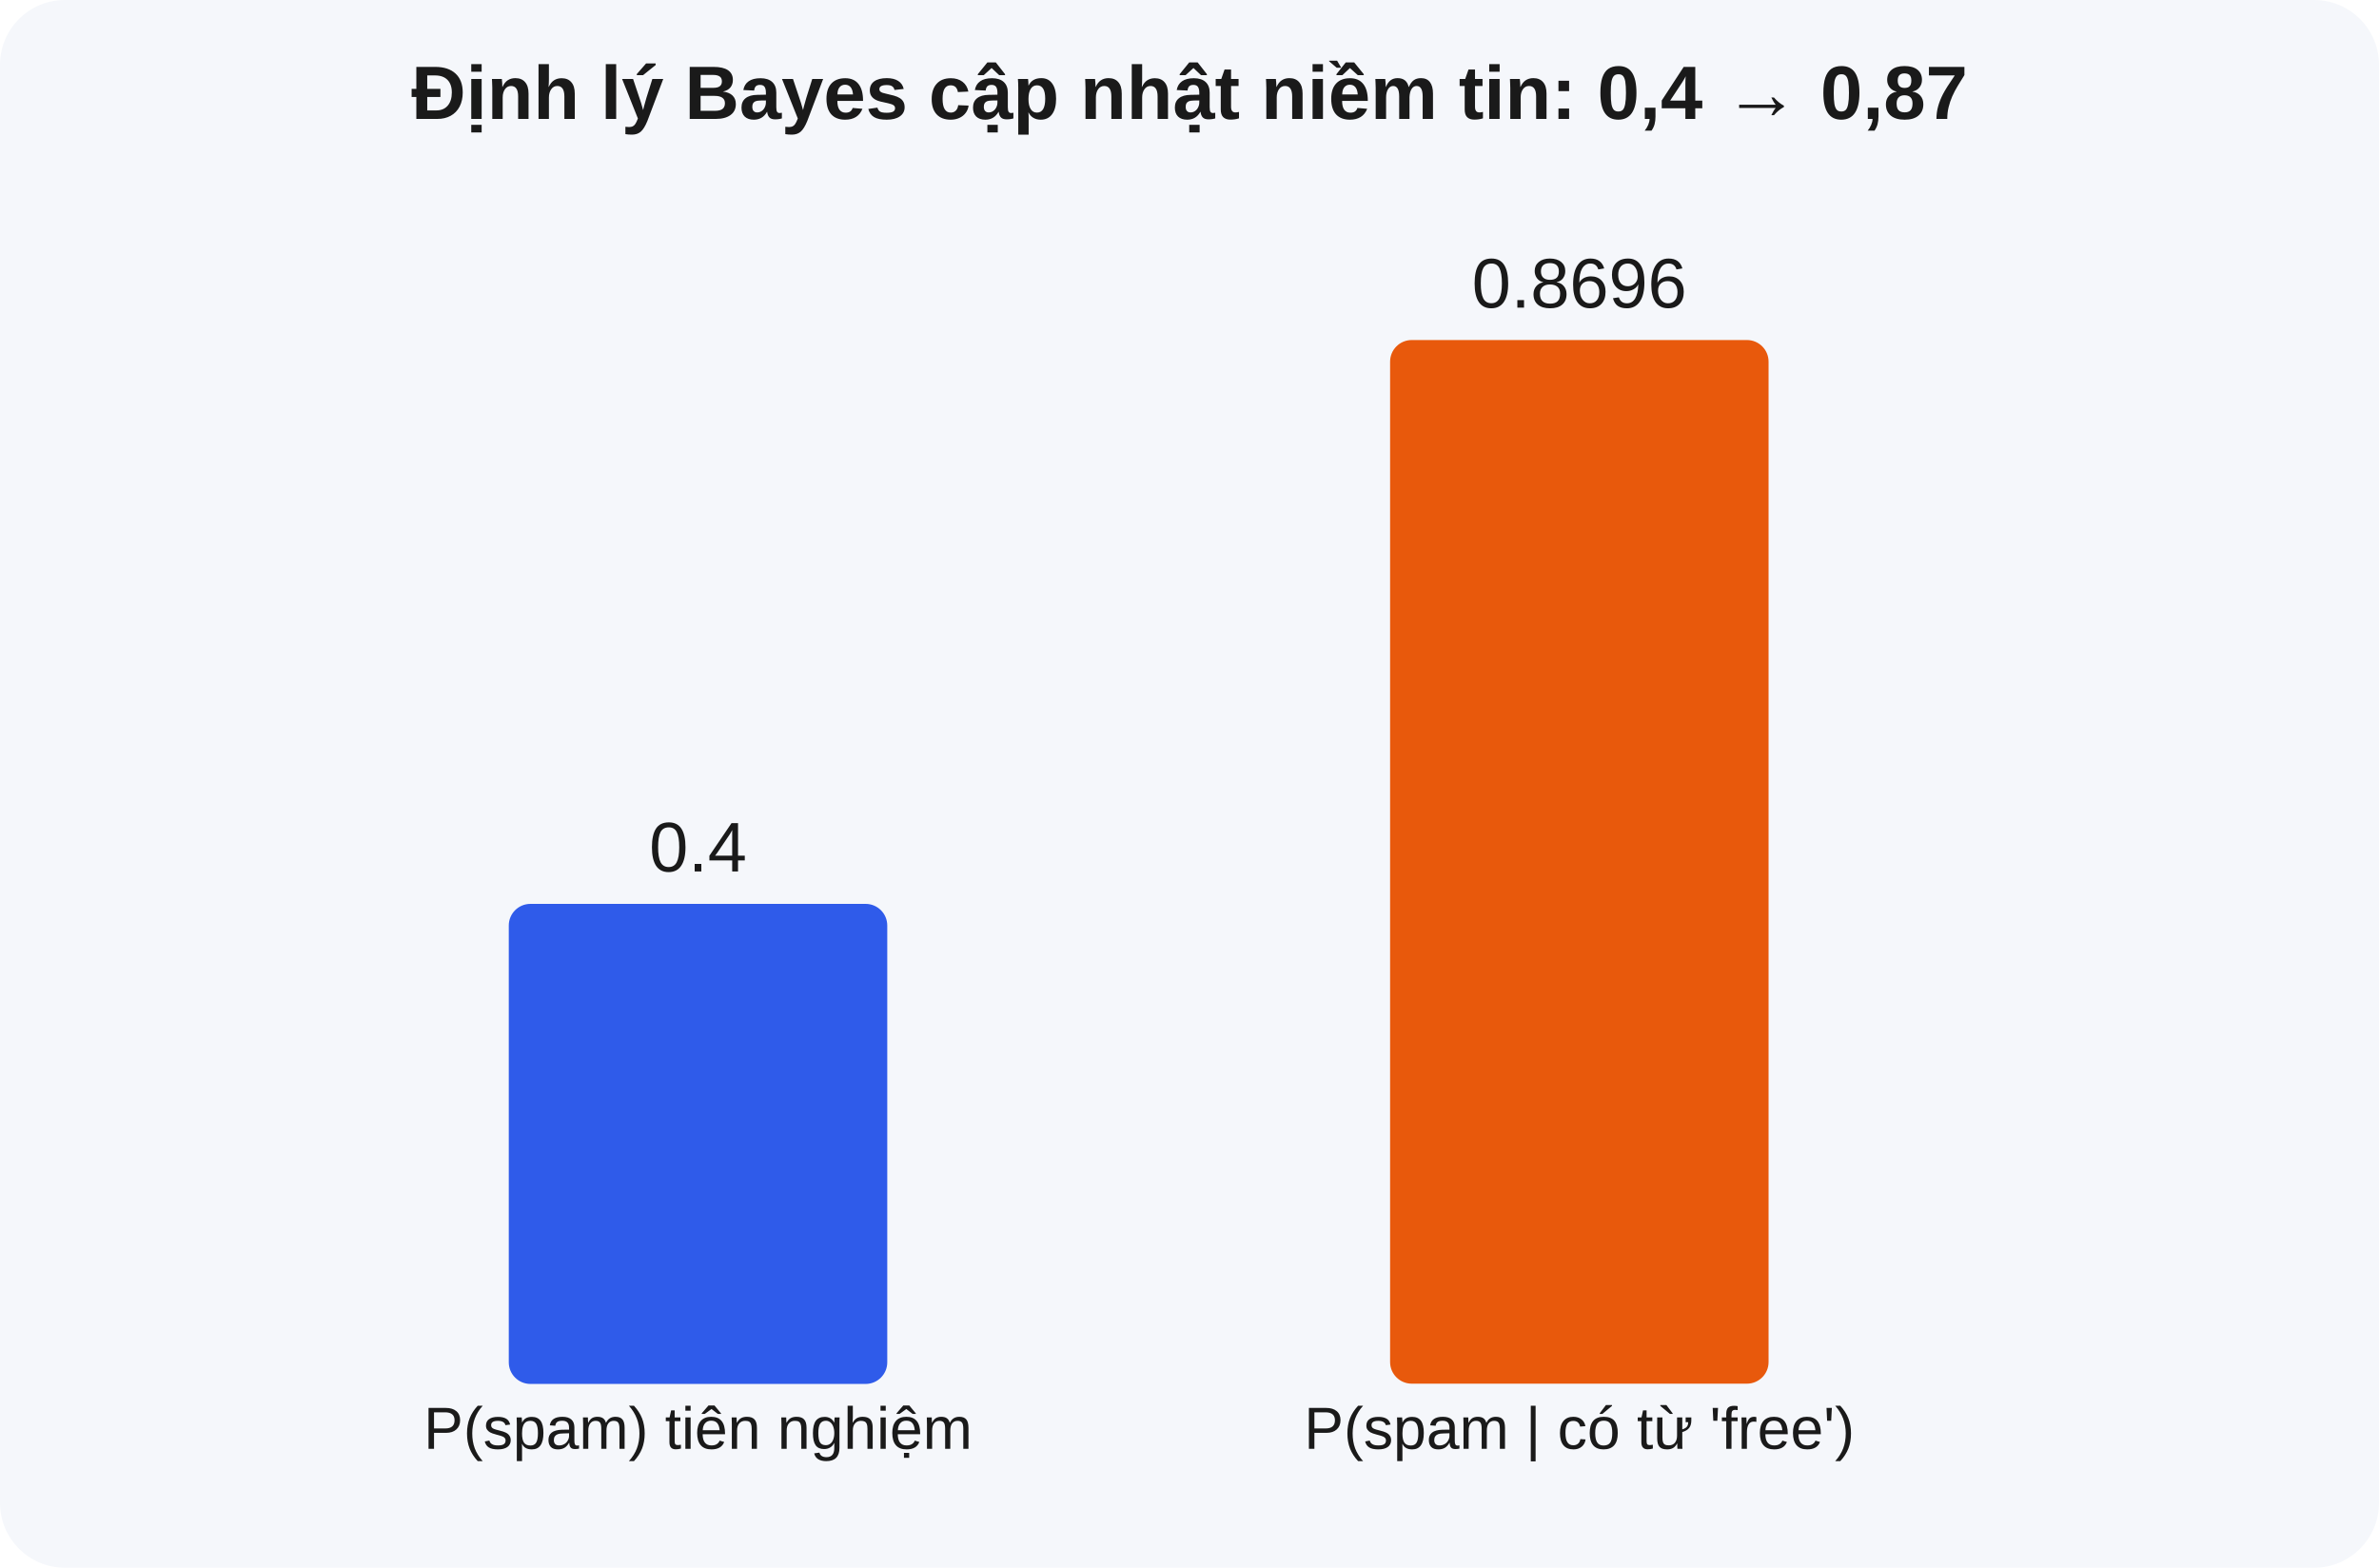
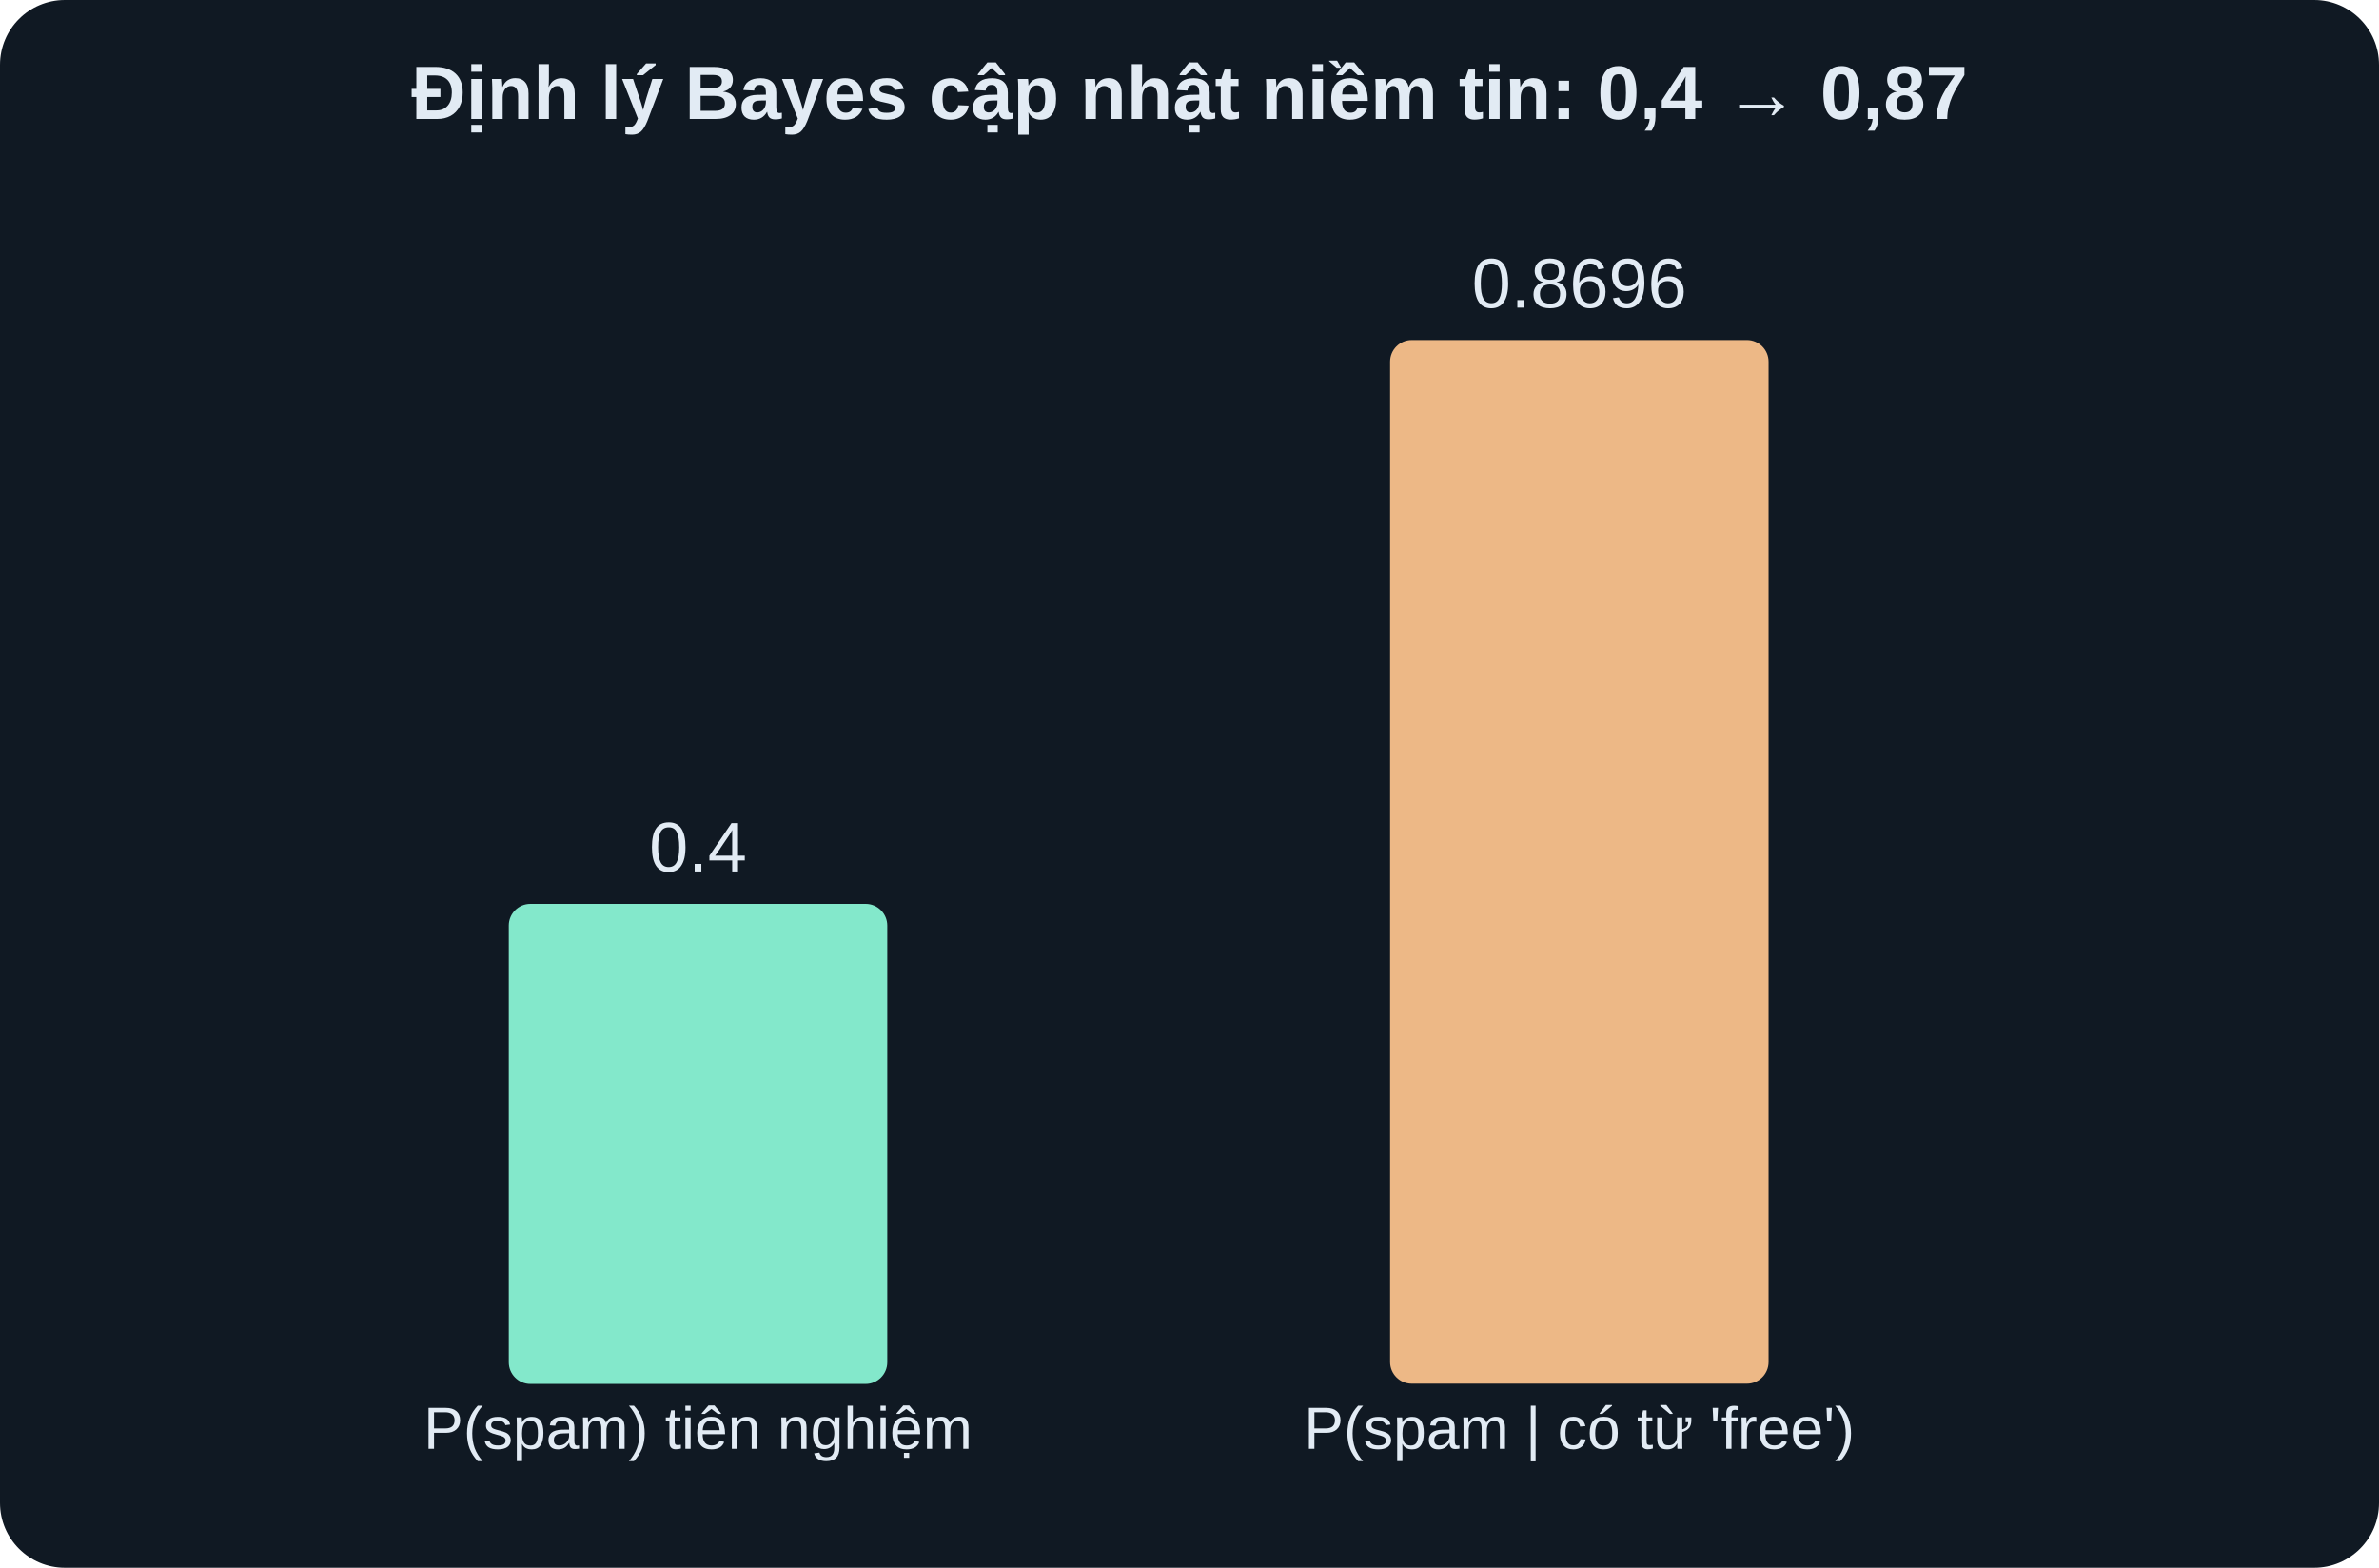
<svg xmlns="http://www.w3.org/2000/svg" viewBox="0 0 440 290" role="img" aria-label="Xác suất spam trước và sau khi thấy từ">
  <defs>
    <marker id="ar" viewBox="0 0 10 10" refX="9" refY="5" markerWidth="7" markerHeight="7" orient="auto">
-       <path d="M0,0L10,5L0,10z" fill="#8a93a6" />
+       <path d="M0,0L10,5L0,10z" fill="#8fa4b9" />
    </marker>
  </defs>
-   <rect width="440" height="290" rx="12" fill="#f5f7fb" />
-   <g style="font-family:system-ui,Segoe UI,Arial,sans-serif;font-size:13px;fill:#1a1a1a">
-     <rect x="94.1" y="167.2" width="70" height="88.8" rx="4" fill="#2f5bea" stroke="none" />
-     <text x="129.1" y="161.2" text-anchor="middle" font-size="13" fill="#1a1a1a" font-weight="normal">0.4</text>
-     <text x="129.1" y="268.0" text-anchor="middle" font-size="11" fill="#1a1a1a" font-weight="normal">P(spam) tiên nghiệm</text>
-     <rect x="257.1" y="62.9" width="70" height="193.051" rx="4" fill="#e8590c" stroke="none" />
-     <text x="292.1" y="56.9" text-anchor="middle" font-size="13" fill="#1a1a1a" font-weight="normal">0.8696</text>
-     <text x="292.1" y="268.0" text-anchor="middle" font-size="11" fill="#1a1a1a" font-weight="normal">P(spam | có từ 'free')</text>
-     <text x="220.0" y="22.0" text-anchor="middle" font-size="14" fill="#1a1a1a" font-weight="600">Định lý Bayes cập nhật niềm tin: 0,4 → 0,87</text>
+   <rect width="440" height="290" rx="12" fill="#101923" />
+   <g style="font-family:system-ui,Segoe UI,Arial,sans-serif;font-size:13px;fill:#e2ebf4">
+     <rect x="94.1" y="167.2" width="70" height="88.8" rx="4" fill="#83e8cb" stroke="none" />
+     <text x="129.1" y="161.2" text-anchor="middle" font-size="13" fill="#e2ebf4" font-weight="normal">0.4</text>
+     <text x="129.1" y="268.0" text-anchor="middle" font-size="11" fill="#e2ebf4" font-weight="normal">P(spam) tiên nghiệm</text>
+     <rect x="257.1" y="62.9" width="70" height="193.051" rx="4" fill="#edb886" stroke="none" />
+     <text x="292.1" y="56.9" text-anchor="middle" font-size="13" fill="#e2ebf4" font-weight="normal">0.8696</text>
+     <text x="292.1" y="268.0" text-anchor="middle" font-size="11" fill="#e2ebf4" font-weight="normal">P(spam | có từ 'free')</text>
+     <text x="220.0" y="22.0" text-anchor="middle" font-size="14" fill="#e2ebf4" font-weight="600">Định lý Bayes cập nhật niềm tin: 0,4 → 0,87</text>
  </g>
</svg>
